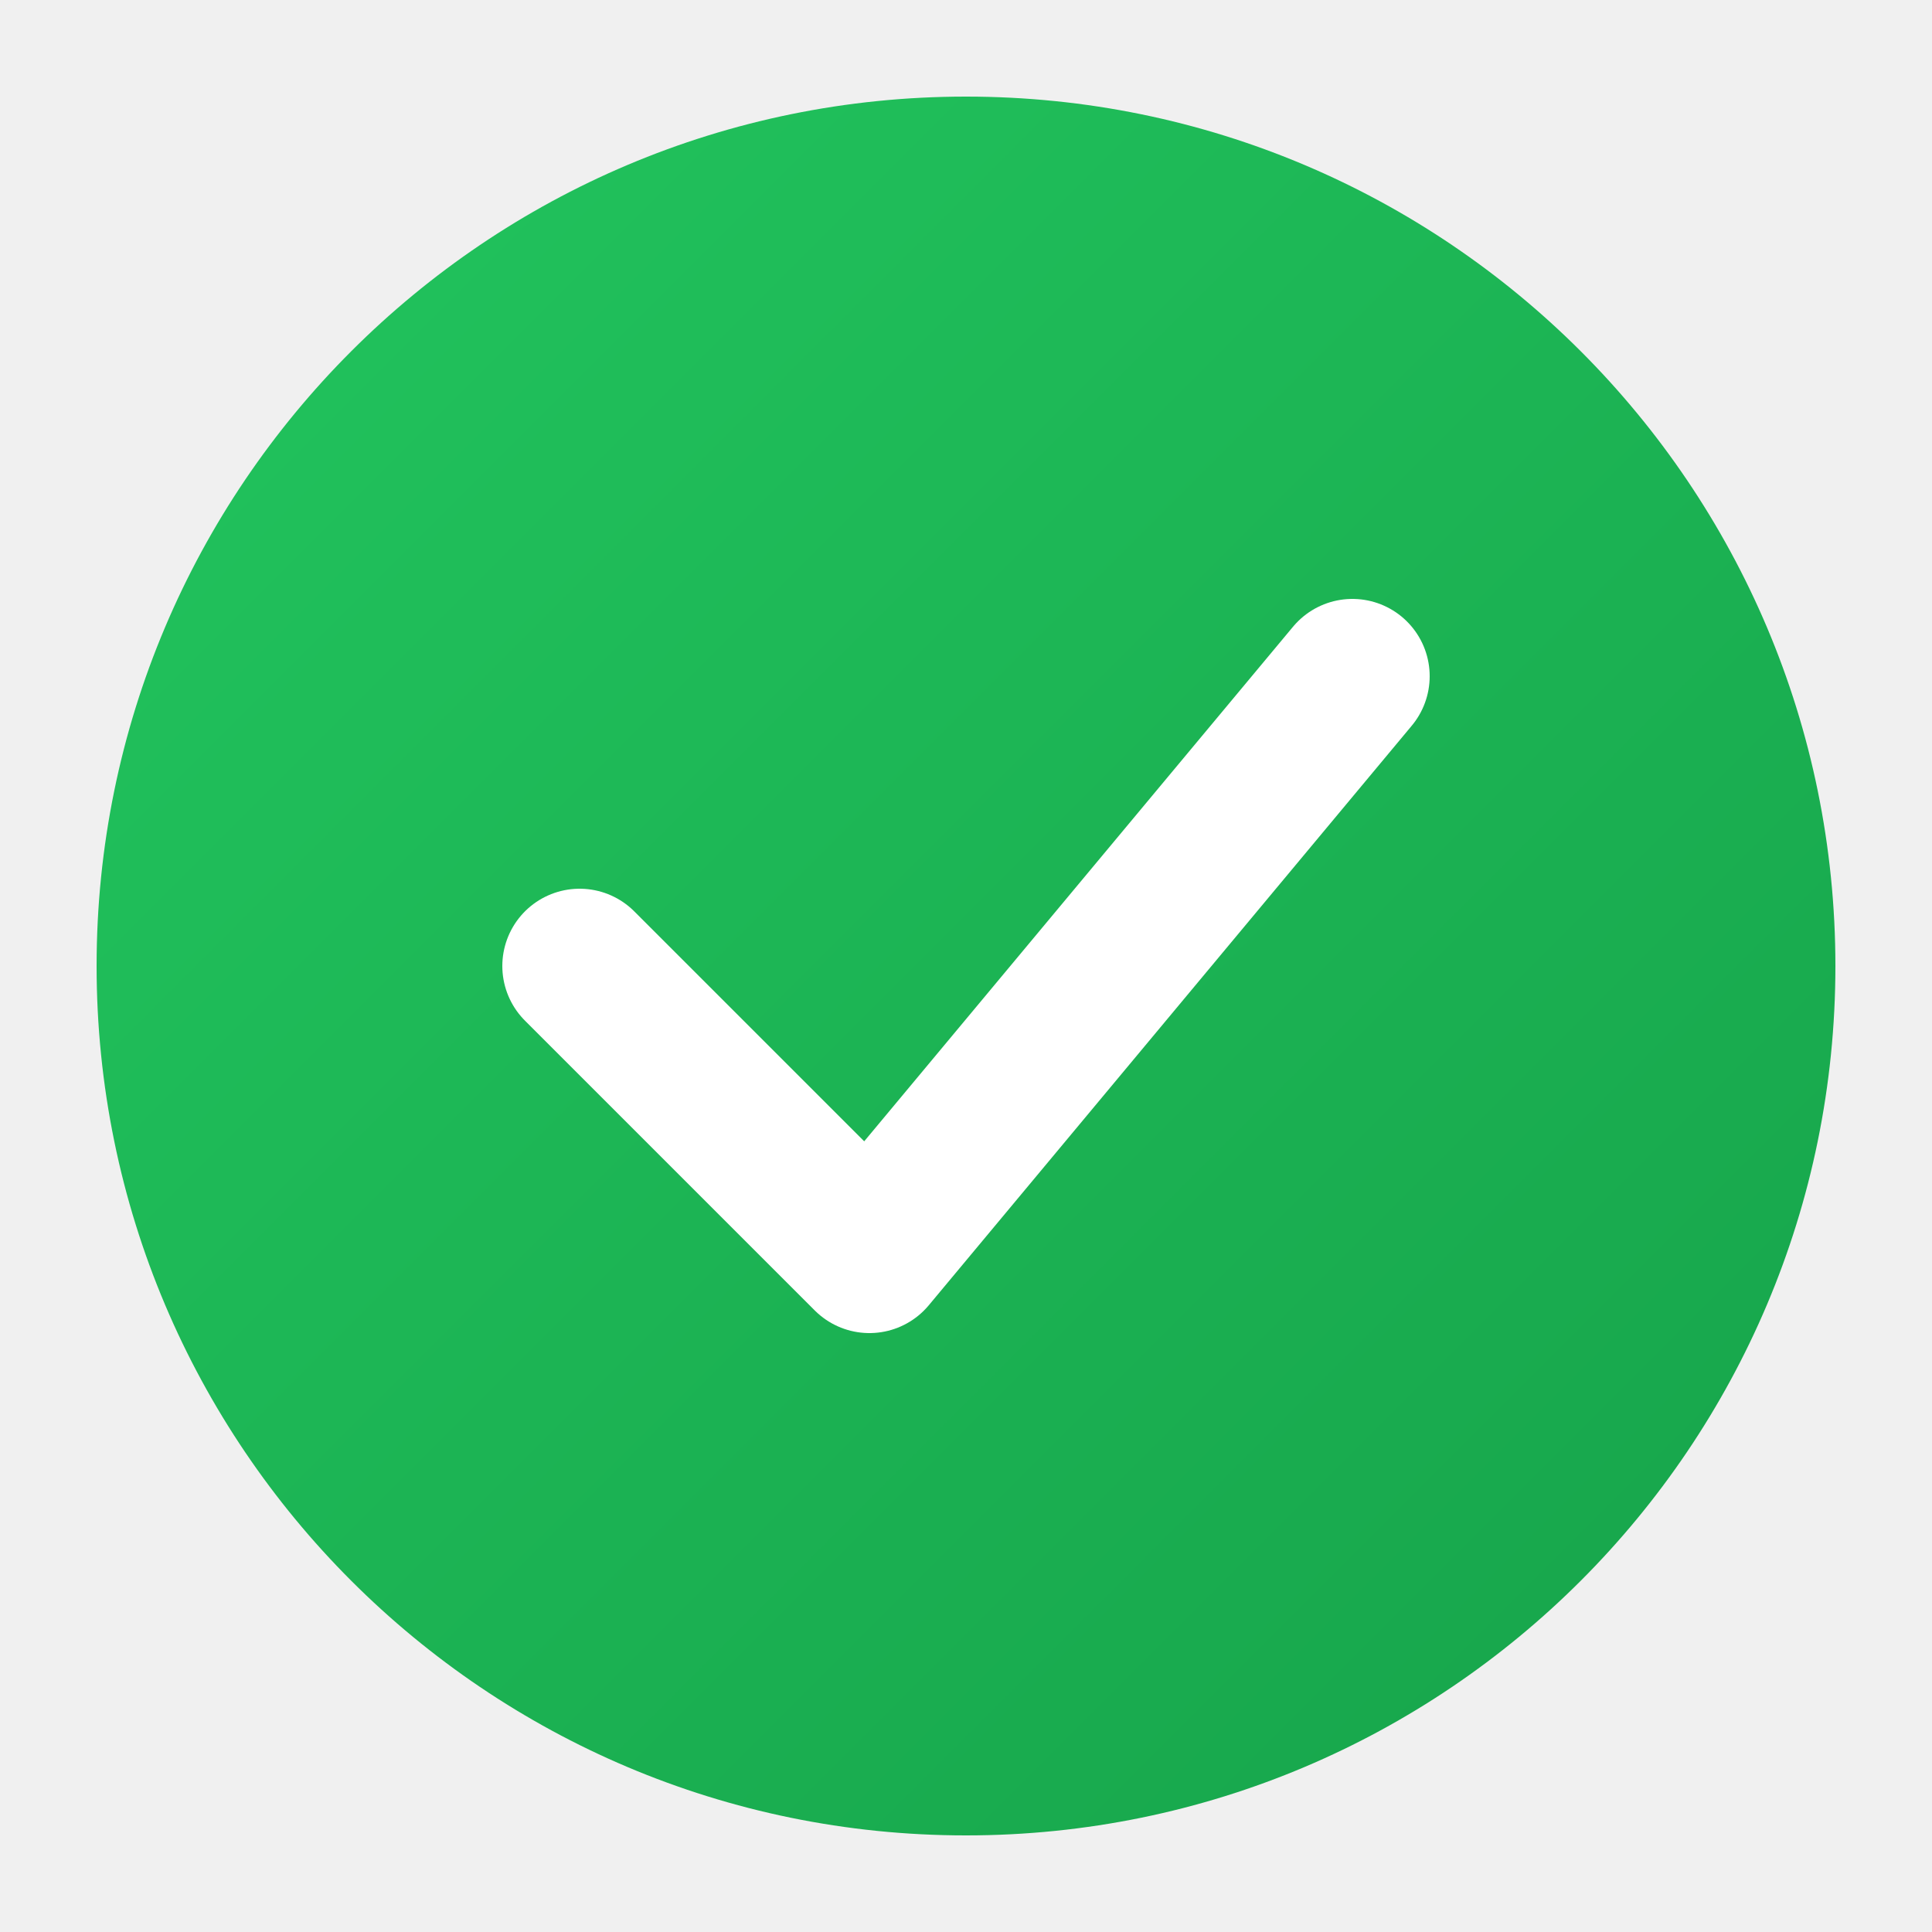
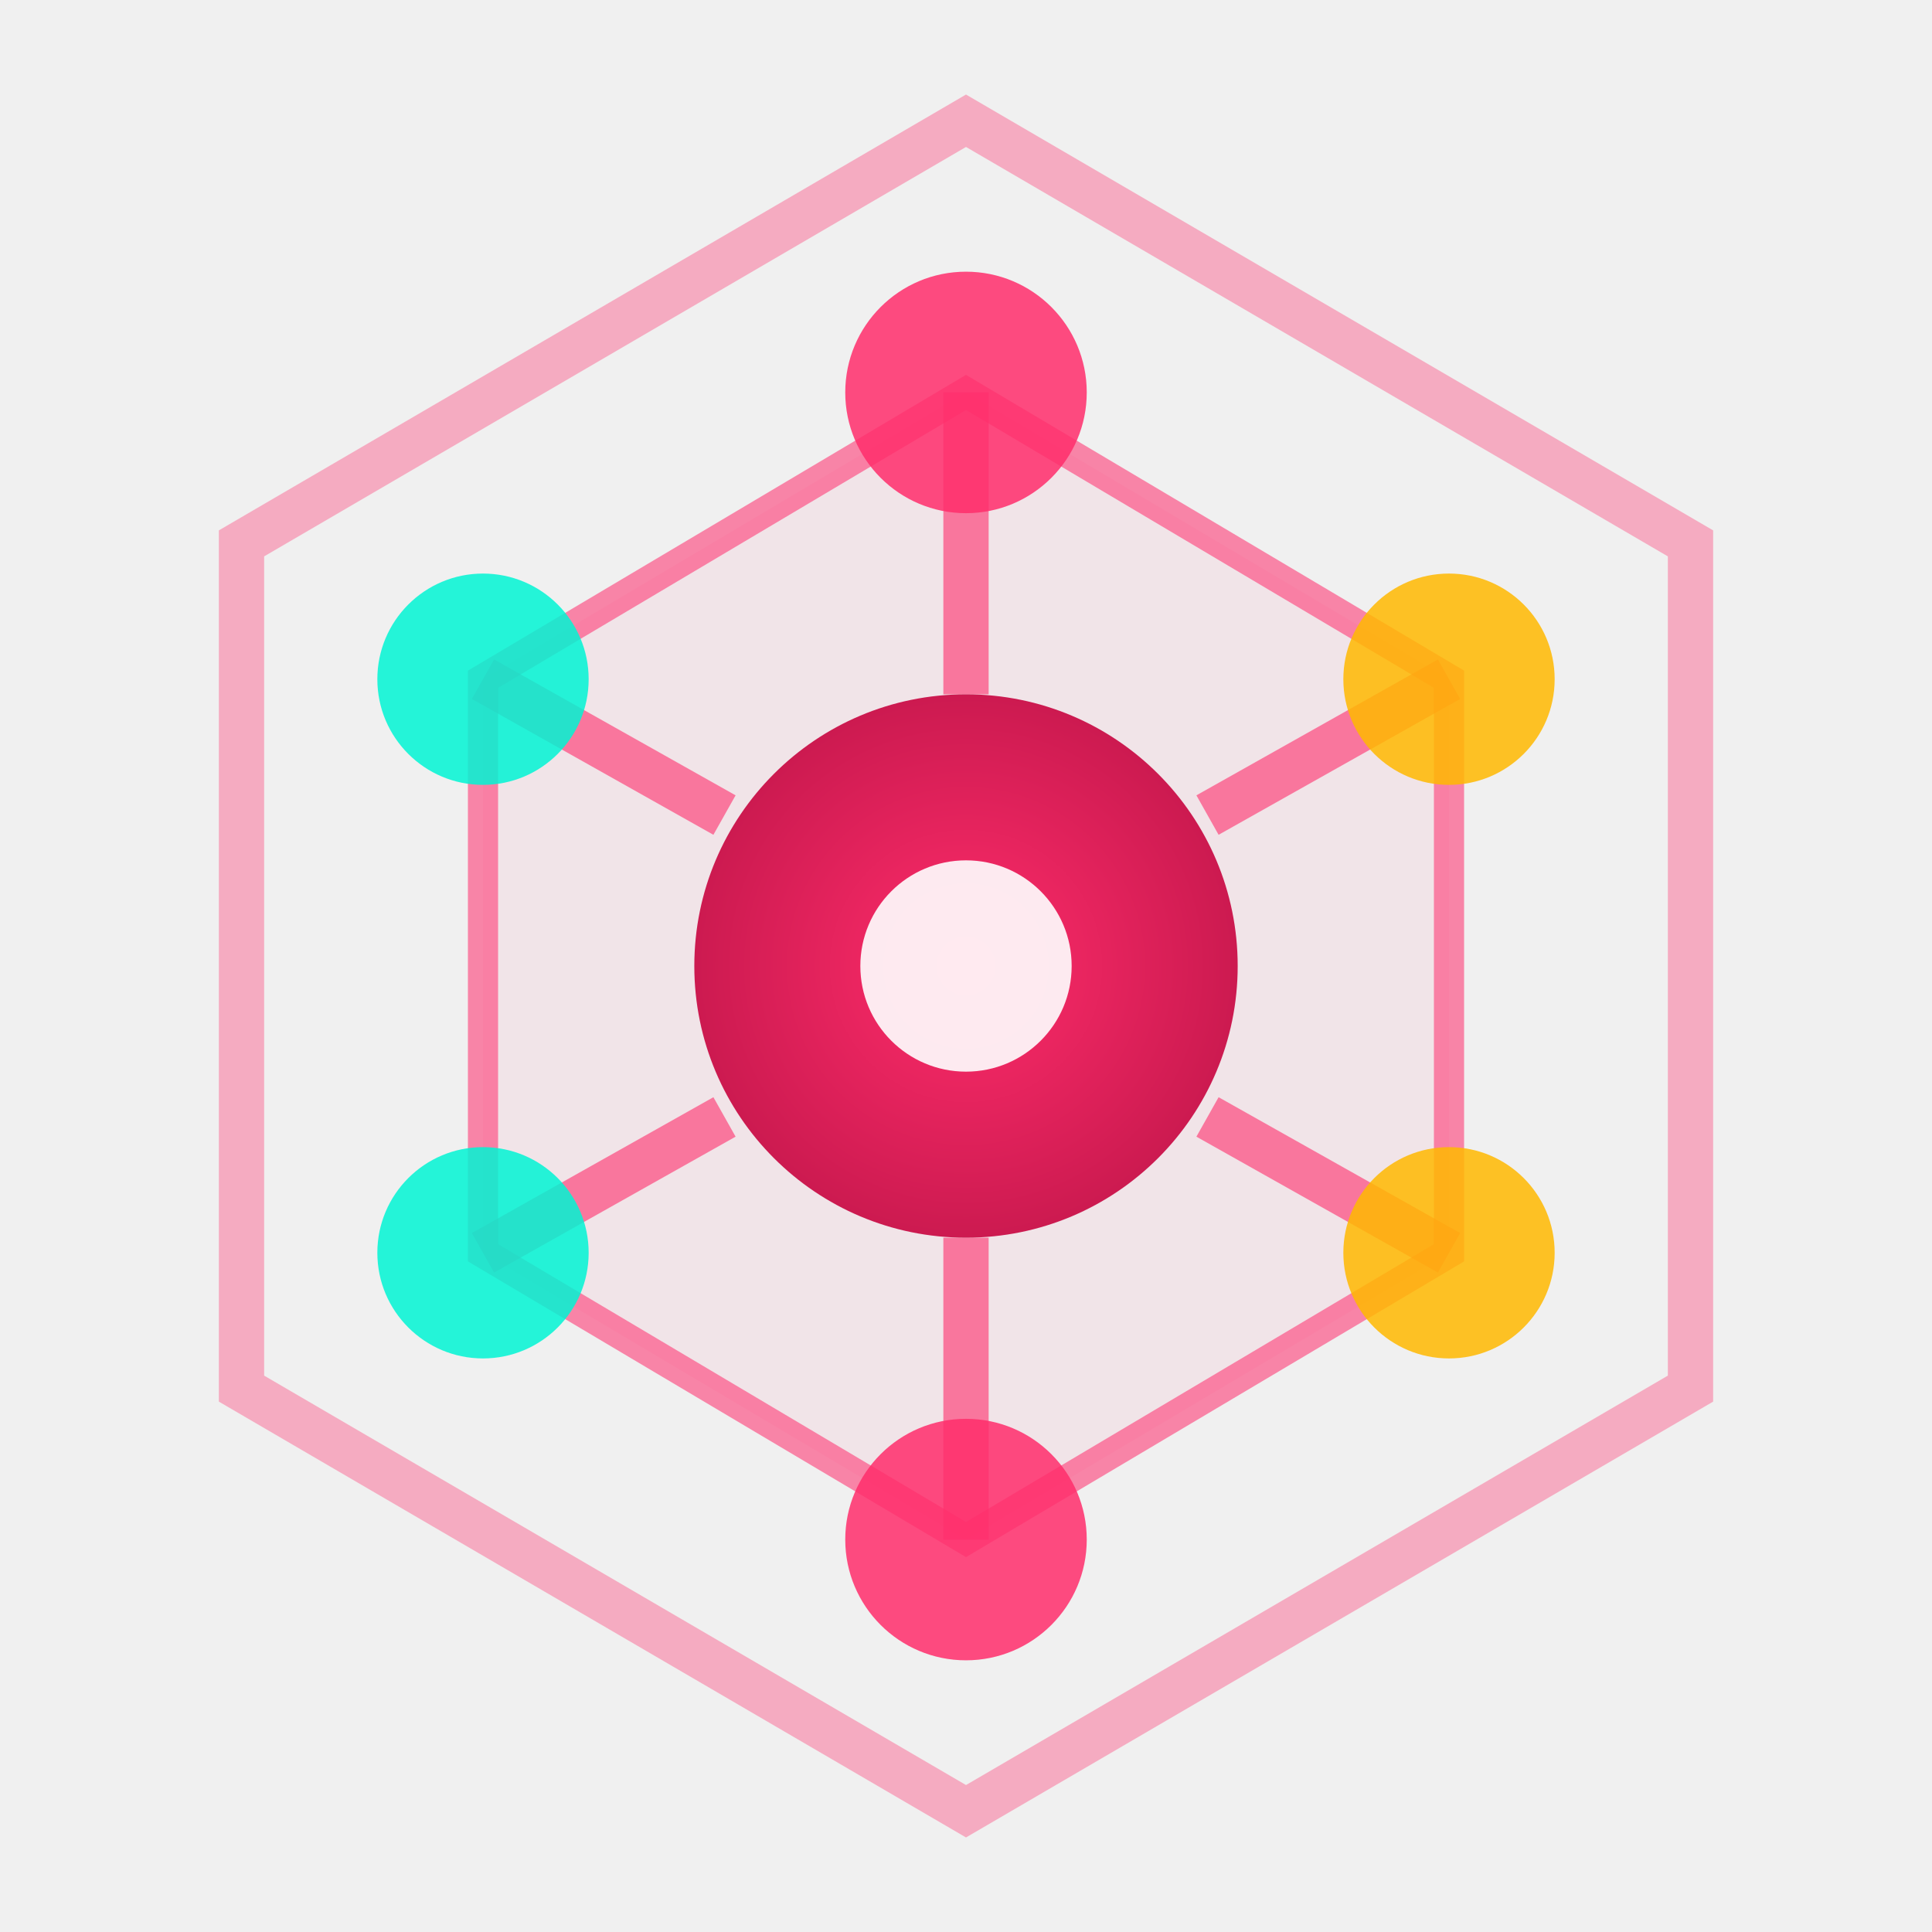
- <svg xmlns="http://www.w3.org/2000/svg" viewBox="0 0 100 100">
+ <svg xmlns="http://www.w3.org/2000/svg" viewBox="0 0 64 64" fill="none">
  <defs>
-     <linearGradient id="grad" x1="0%" y1="0%" x2="100%" y2="100%">
-       <stop offset="0%" style="stop-color:#22c55e;stop-opacity:1" />
-       <stop offset="100%" style="stop-color:#16a34a;stop-opacity:1" />
-     </linearGradient>
+     <radialGradient id="core" cx="50%" cy="50%" r="50%">
+       <stop offset="0%" stop-color="#FF2D6B" />
+       <stop offset="100%" stop-color="#CC1A50" />
+     </radialGradient>
  </defs>
-   <circle cx="50" cy="50" r="45" fill="url(#grad)" />
-   <path d="M30 50 L45 65 L70 35" stroke="white" stroke-width="8" fill="none" stroke-linecap="round" stroke-linejoin="round" />
+   <path d="M32 4 L56 18 L56 46 L32 60 L8 46 L8 18 Z" stroke="#FF2D6B" stroke-width="1.5" stroke-opacity="0.35" fill="none" />
+   <path d="M32 13 L48 22.5 L48 41.5 L32 51 L16 41.5 L16 22.5 Z" stroke="#FF2D6B" stroke-width="1" stroke-opacity="0.55" fill="rgba(255,45,107,0.06)" />
+   <line x1="32" y1="13" x2="32" y2="23" stroke="#FF2D6B" stroke-width="1.5" stroke-opacity="0.6" />
+   <line x1="32" y1="41" x2="32" y2="51" stroke="#FF2D6B" stroke-width="1.5" stroke-opacity="0.6" />
+   <line x1="16" y1="22.5" x2="24" y2="27" stroke="#FF2D6B" stroke-width="1.5" stroke-opacity="0.6" />
+   <line x1="48" y1="22.5" x2="40" y2="27" stroke="#FF2D6B" stroke-width="1.5" stroke-opacity="0.6" />
+   <line x1="16" y1="41.5" x2="24" y2="37" stroke="#FF2D6B" stroke-width="1.5" stroke-opacity="0.6" />
+   <line x1="48" y1="41.5" x2="40" y2="37" stroke="#FF2D6B" stroke-width="1.5" stroke-opacity="0.6" />
+   <circle cx="32" cy="32" r="9" fill="url(#core)" />
+   <circle cx="32" cy="32" r="3.5" fill="white" opacity="0.9" />
+   <circle cx="32" cy="13" r="4" fill="#FF2D6B" opacity="0.85" />
+   <circle cx="32" cy="51" r="4" fill="#FF2D6B" opacity="0.85" />
+   <circle cx="16" cy="22.5" r="3.5" fill="#00F5D4" opacity="0.85" />
+   <circle cx="48" cy="22.5" r="3.5" fill="#FFB800" opacity="0.85" />
+   <circle cx="16" cy="41.5" r="3.5" fill="#00F5D4" opacity="0.85" />
+   <circle cx="48" cy="41.5" r="3.5" fill="#FFB800" opacity="0.85" />
</svg>
